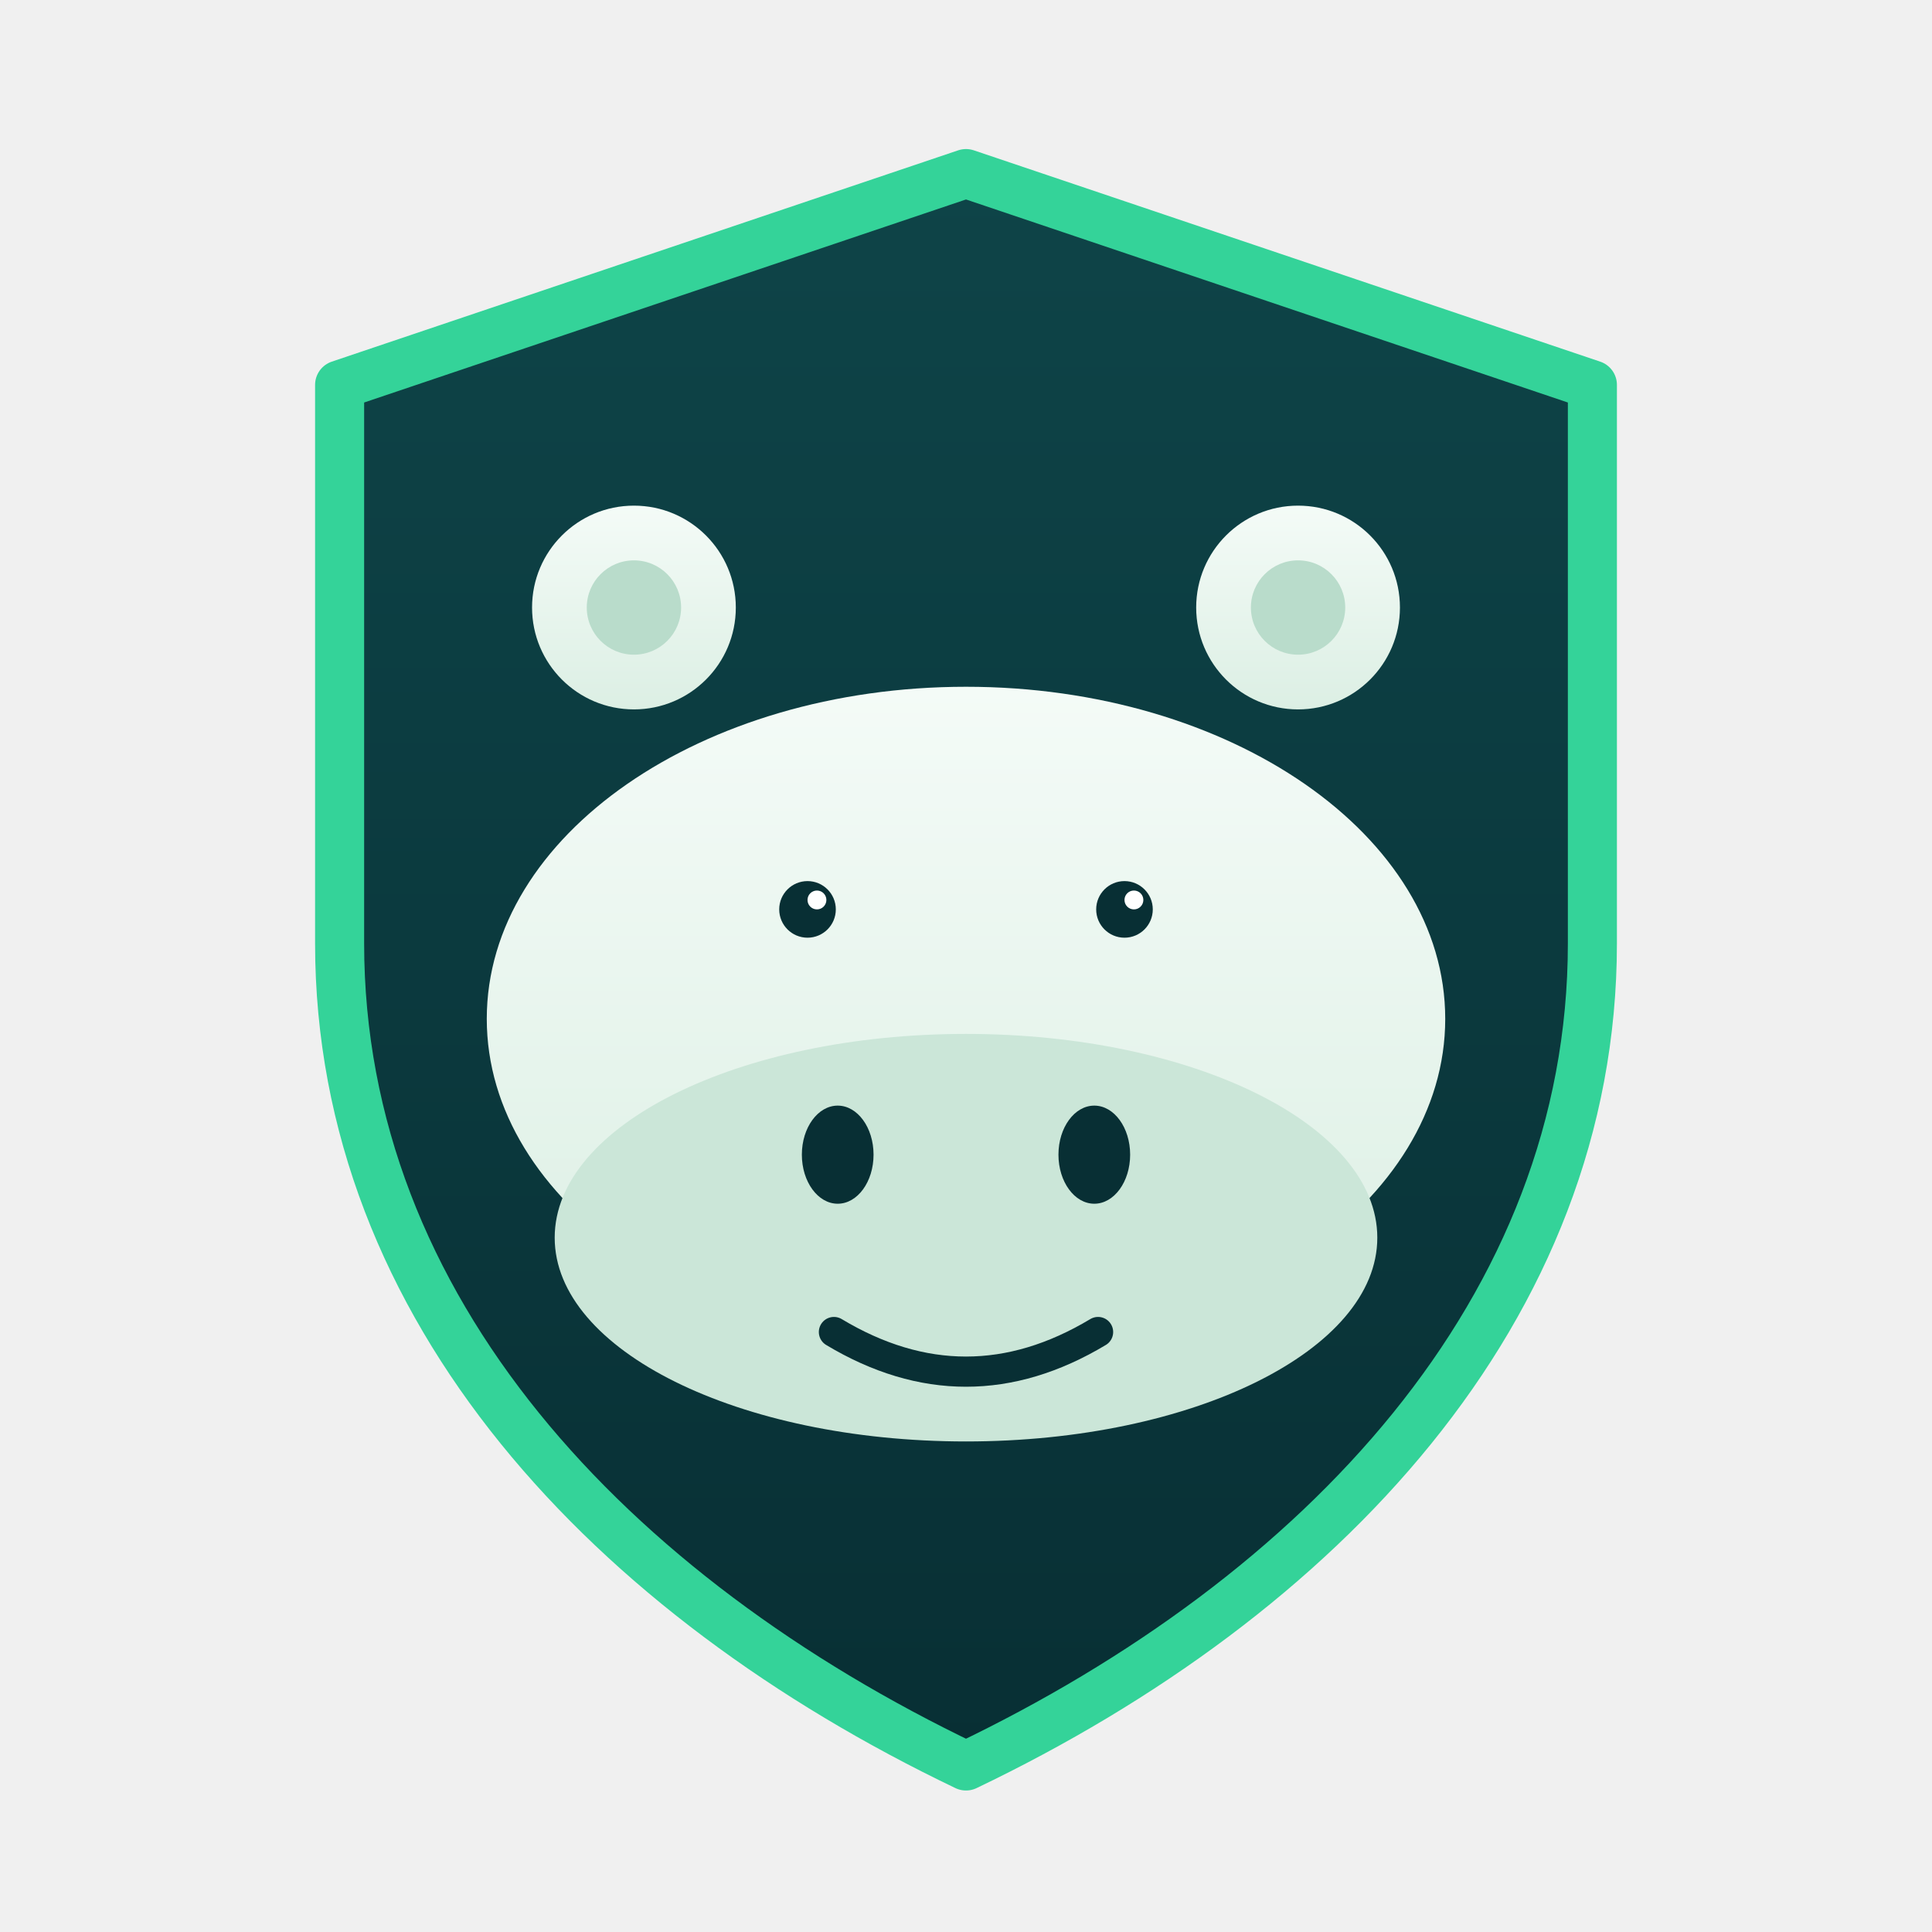
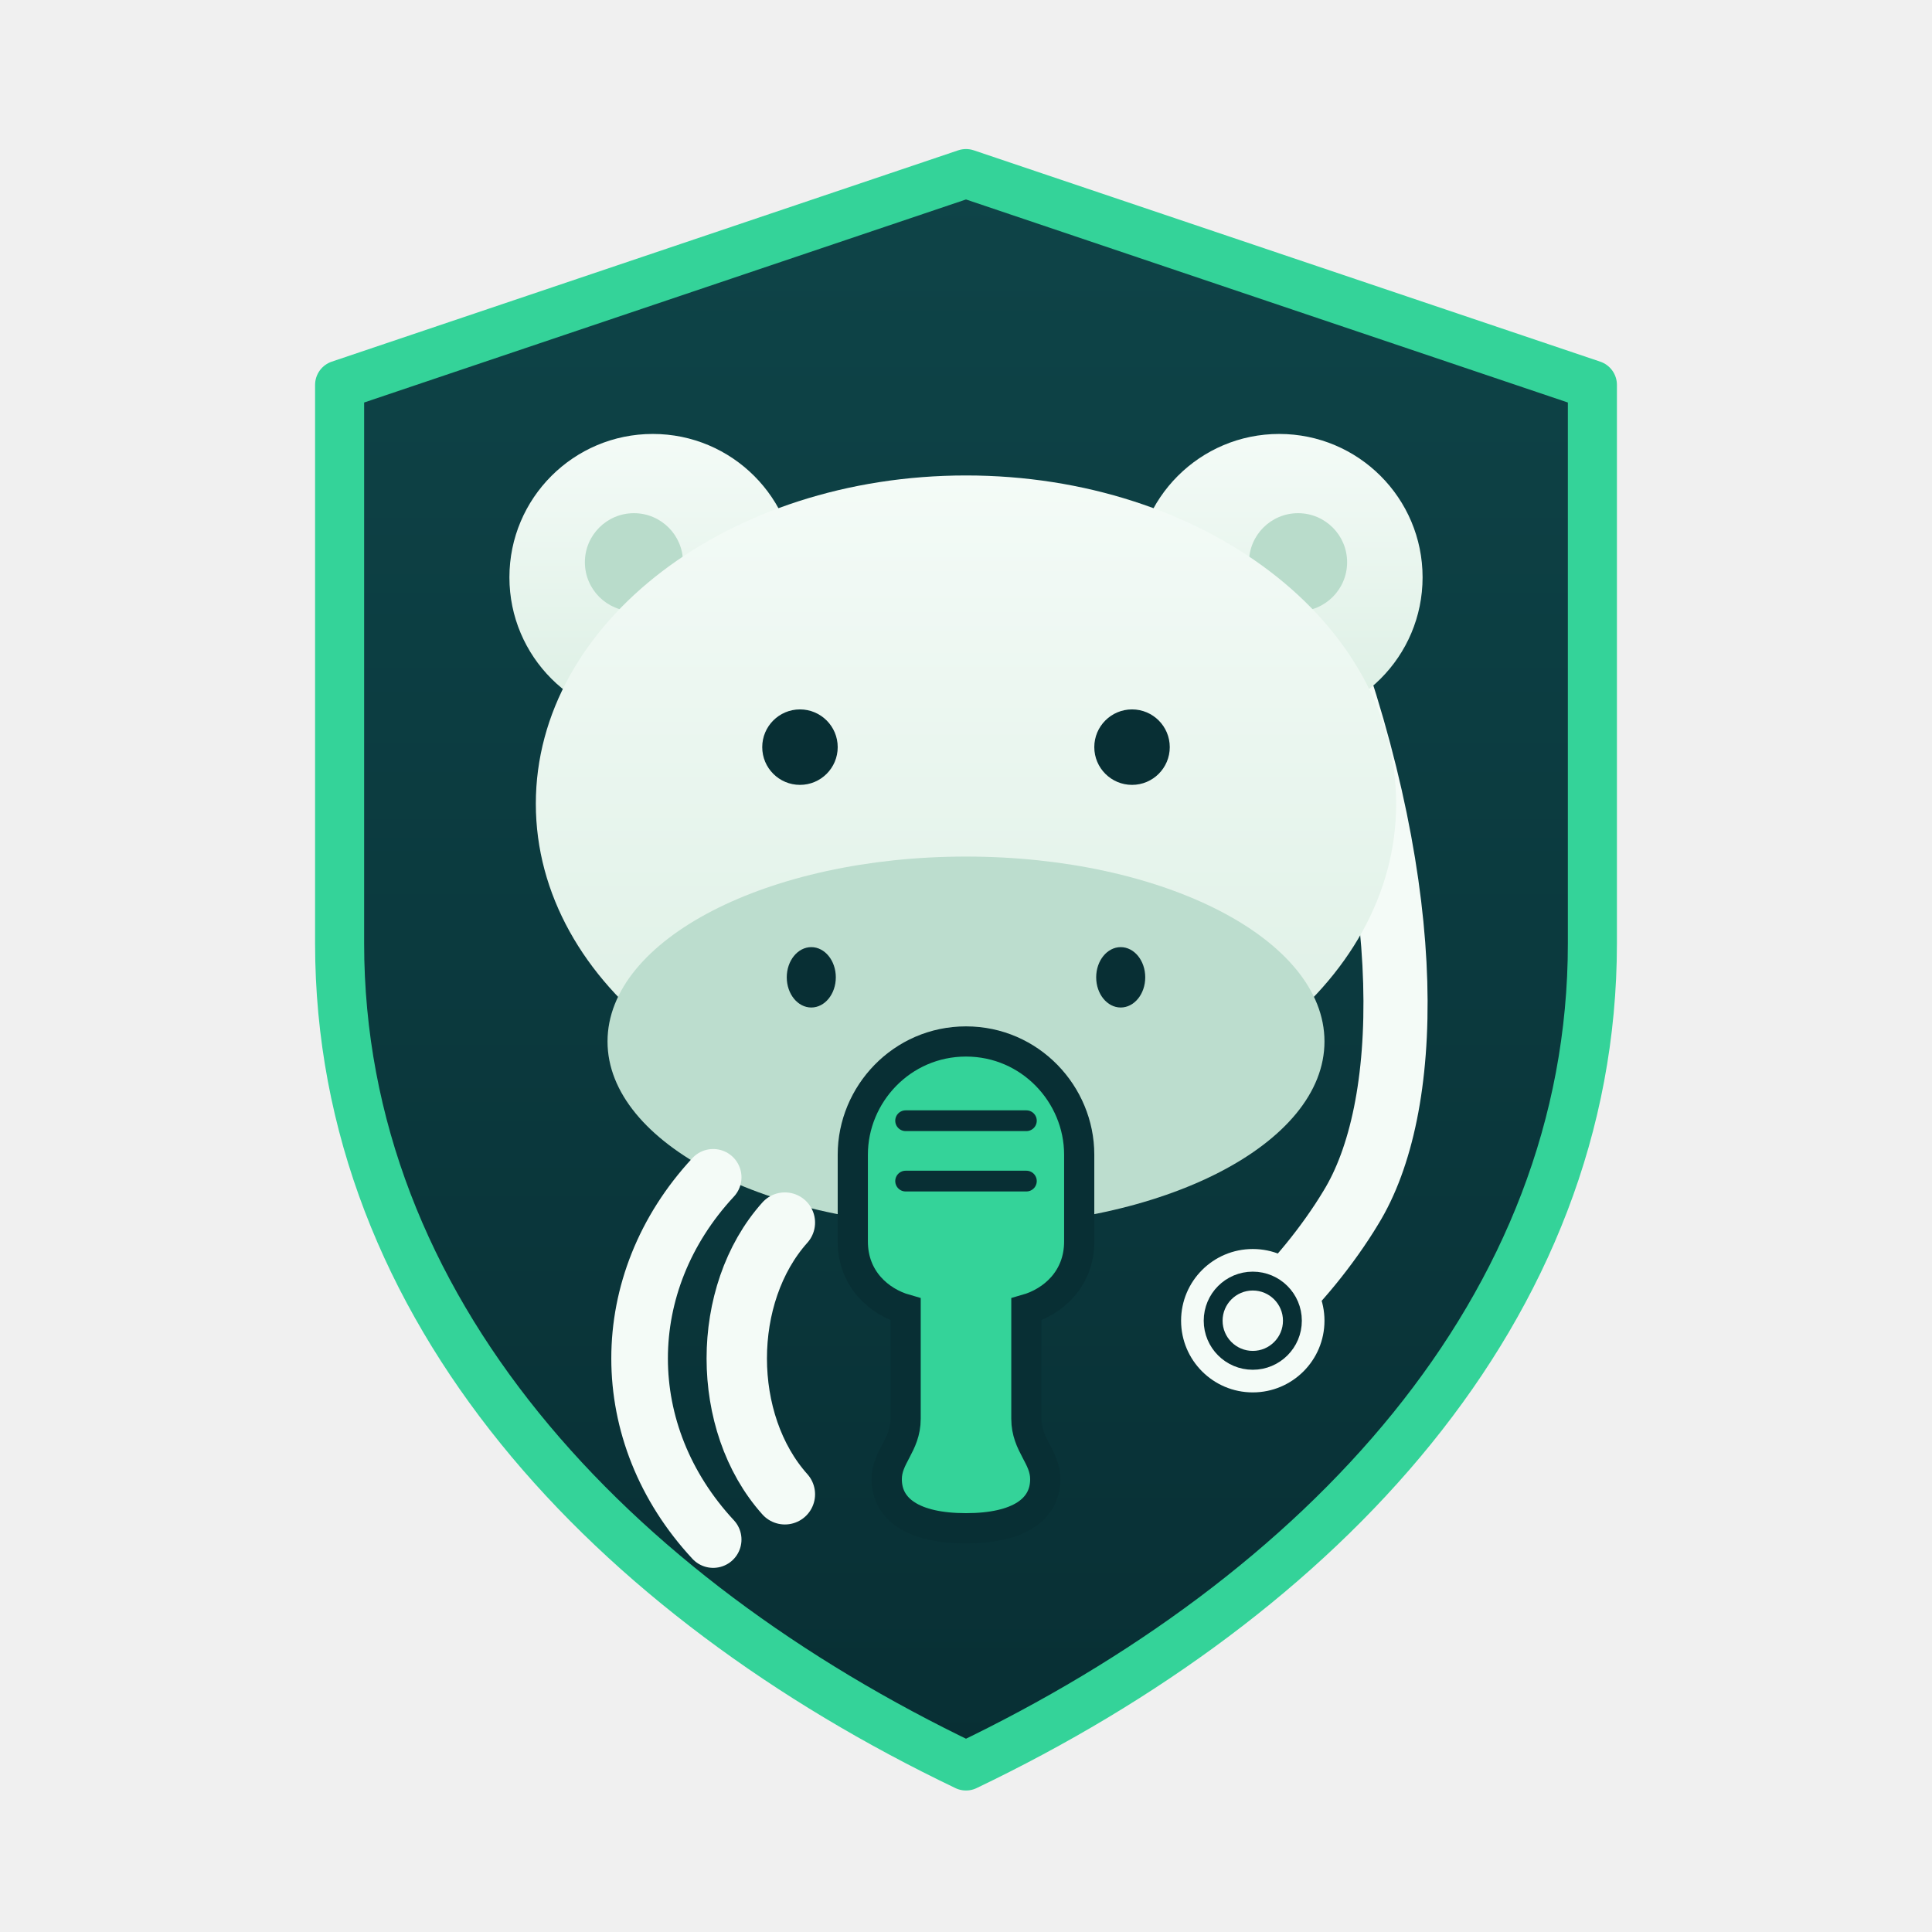
<svg xmlns="http://www.w3.org/2000/svg" width="1024" height="1024" viewBox="0 0 1024 1024">
  <defs>
    <linearGradient id="shield" x1="0" y1="0" x2="0" y2="1">
      <stop offset="0" stop-color="#0E4448" />
      <stop offset="1" stop-color="#082F34" />
    </linearGradient>
    <linearGradient id="face" x1="0" y1="0" x2="0" y2="1">
      <stop offset="0" stop-color="#F4FBF7" />
      <stop offset="1" stop-color="#DCEFE4" />
    </linearGradient>
  </defs>
  <path d="M512 92 L844 204 V500 C844 694 700 846 512 936 C324 846 180 694 180 500 V204 Z" fill="url(#shield)" stroke="#34D399" stroke-width="26" stroke-linejoin="round" />
-   <circle cx="336" cy="322" r="54" fill="url(#face)" />
-   <circle cx="688" cy="322" r="54" fill="url(#face)" />
-   <circle cx="336" cy="322" r="25" fill="#B9DCCB" />
-   <circle cx="688" cy="322" r="25" fill="#B9DCCB" />
-   <ellipse cx="512" cy="540" rx="254" ry="176" fill="url(#face)" />
-   <ellipse cx="512" cy="656" rx="218" ry="108" fill="#CBE6D8" />
-   <circle cx="428" cy="482" r="15" fill="#082F34" />
-   <circle cx="596" cy="482" r="15" fill="#082F34" />
-   <circle cx="433" cy="477" r="5" fill="#FFFFFF" />
-   <circle cx="601" cy="477" r="5" fill="#FFFFFF" />
-   <ellipse cx="444" cy="612" rx="19" ry="26" fill="#082F34" />
-   <ellipse cx="580" cy="612" rx="19" ry="26" fill="#082F34" />
-   <path d="M442 706 Q512 748 582 706" fill="none" stroke="#082F34" stroke-width="16" stroke-linecap="round" />
+   <path d="M700 334 C752 476 748 588 716 640 C704 660 686 682 672 694" fill="none" stroke="#F4FBF7" stroke-width="34" stroke-linecap="round" />
+   <circle cx="664" cy="700" r="38" fill="#F4FBF7" />
+   <circle cx="664" cy="700" r="21" fill="none" stroke="#082F34" stroke-width="10" />
+   <circle cx="346" cy="306" r="76" fill="url(#face)" />
+   <circle cx="678" cy="306" r="76" fill="url(#face)" />
+   <circle cx="336" cy="298" r="26" fill="#B9DCCB" />
+   <circle cx="688" cy="298" r="26" fill="#B9DCCB" />
+   <ellipse cx="512" cy="426" rx="228" ry="174" fill="url(#face)" />
+   <ellipse cx="512" cy="552" rx="190" ry="98" fill="#BCDDCE" />
+   <circle cx="424" cy="396" r="20" fill="#082F34" />
+   <circle cx="600" cy="396" r="20" fill="#082F34" />
+   <ellipse cx="430" cy="518" rx="13" ry="16" fill="#082F34" />
+   <ellipse cx="594" cy="518" rx="13" ry="16" fill="#082F34" />
+   <path d="M512 552 C546 552 572 580 572 612 L572 658 C572 678 558 690 544 694            L544 752 C544 766 554 772 554 784 C554 800 540 810 512 810            C484 810 470 800 470 784 C470 772 480 766 480 752 L480 694            C466 690 452 678 452 658 L452 612 C452 580 478 552 512 552 Z" fill="#34D399" stroke="#082F34" stroke-width="16" />
+   <path d="M480 594 H544 M480 626 H544" stroke="#082F34" stroke-width="11" stroke-linecap="round" />
+   <path d="M416 648 C382 686 382 754 416 792" fill="none" stroke="#F4FBF7" stroke-width="32" stroke-linecap="round" />
+   <path d="M378 624 C326 680 326 760 378 816" fill="none" stroke="#F4FBF7" stroke-width="30" stroke-linecap="round" />
</svg>
